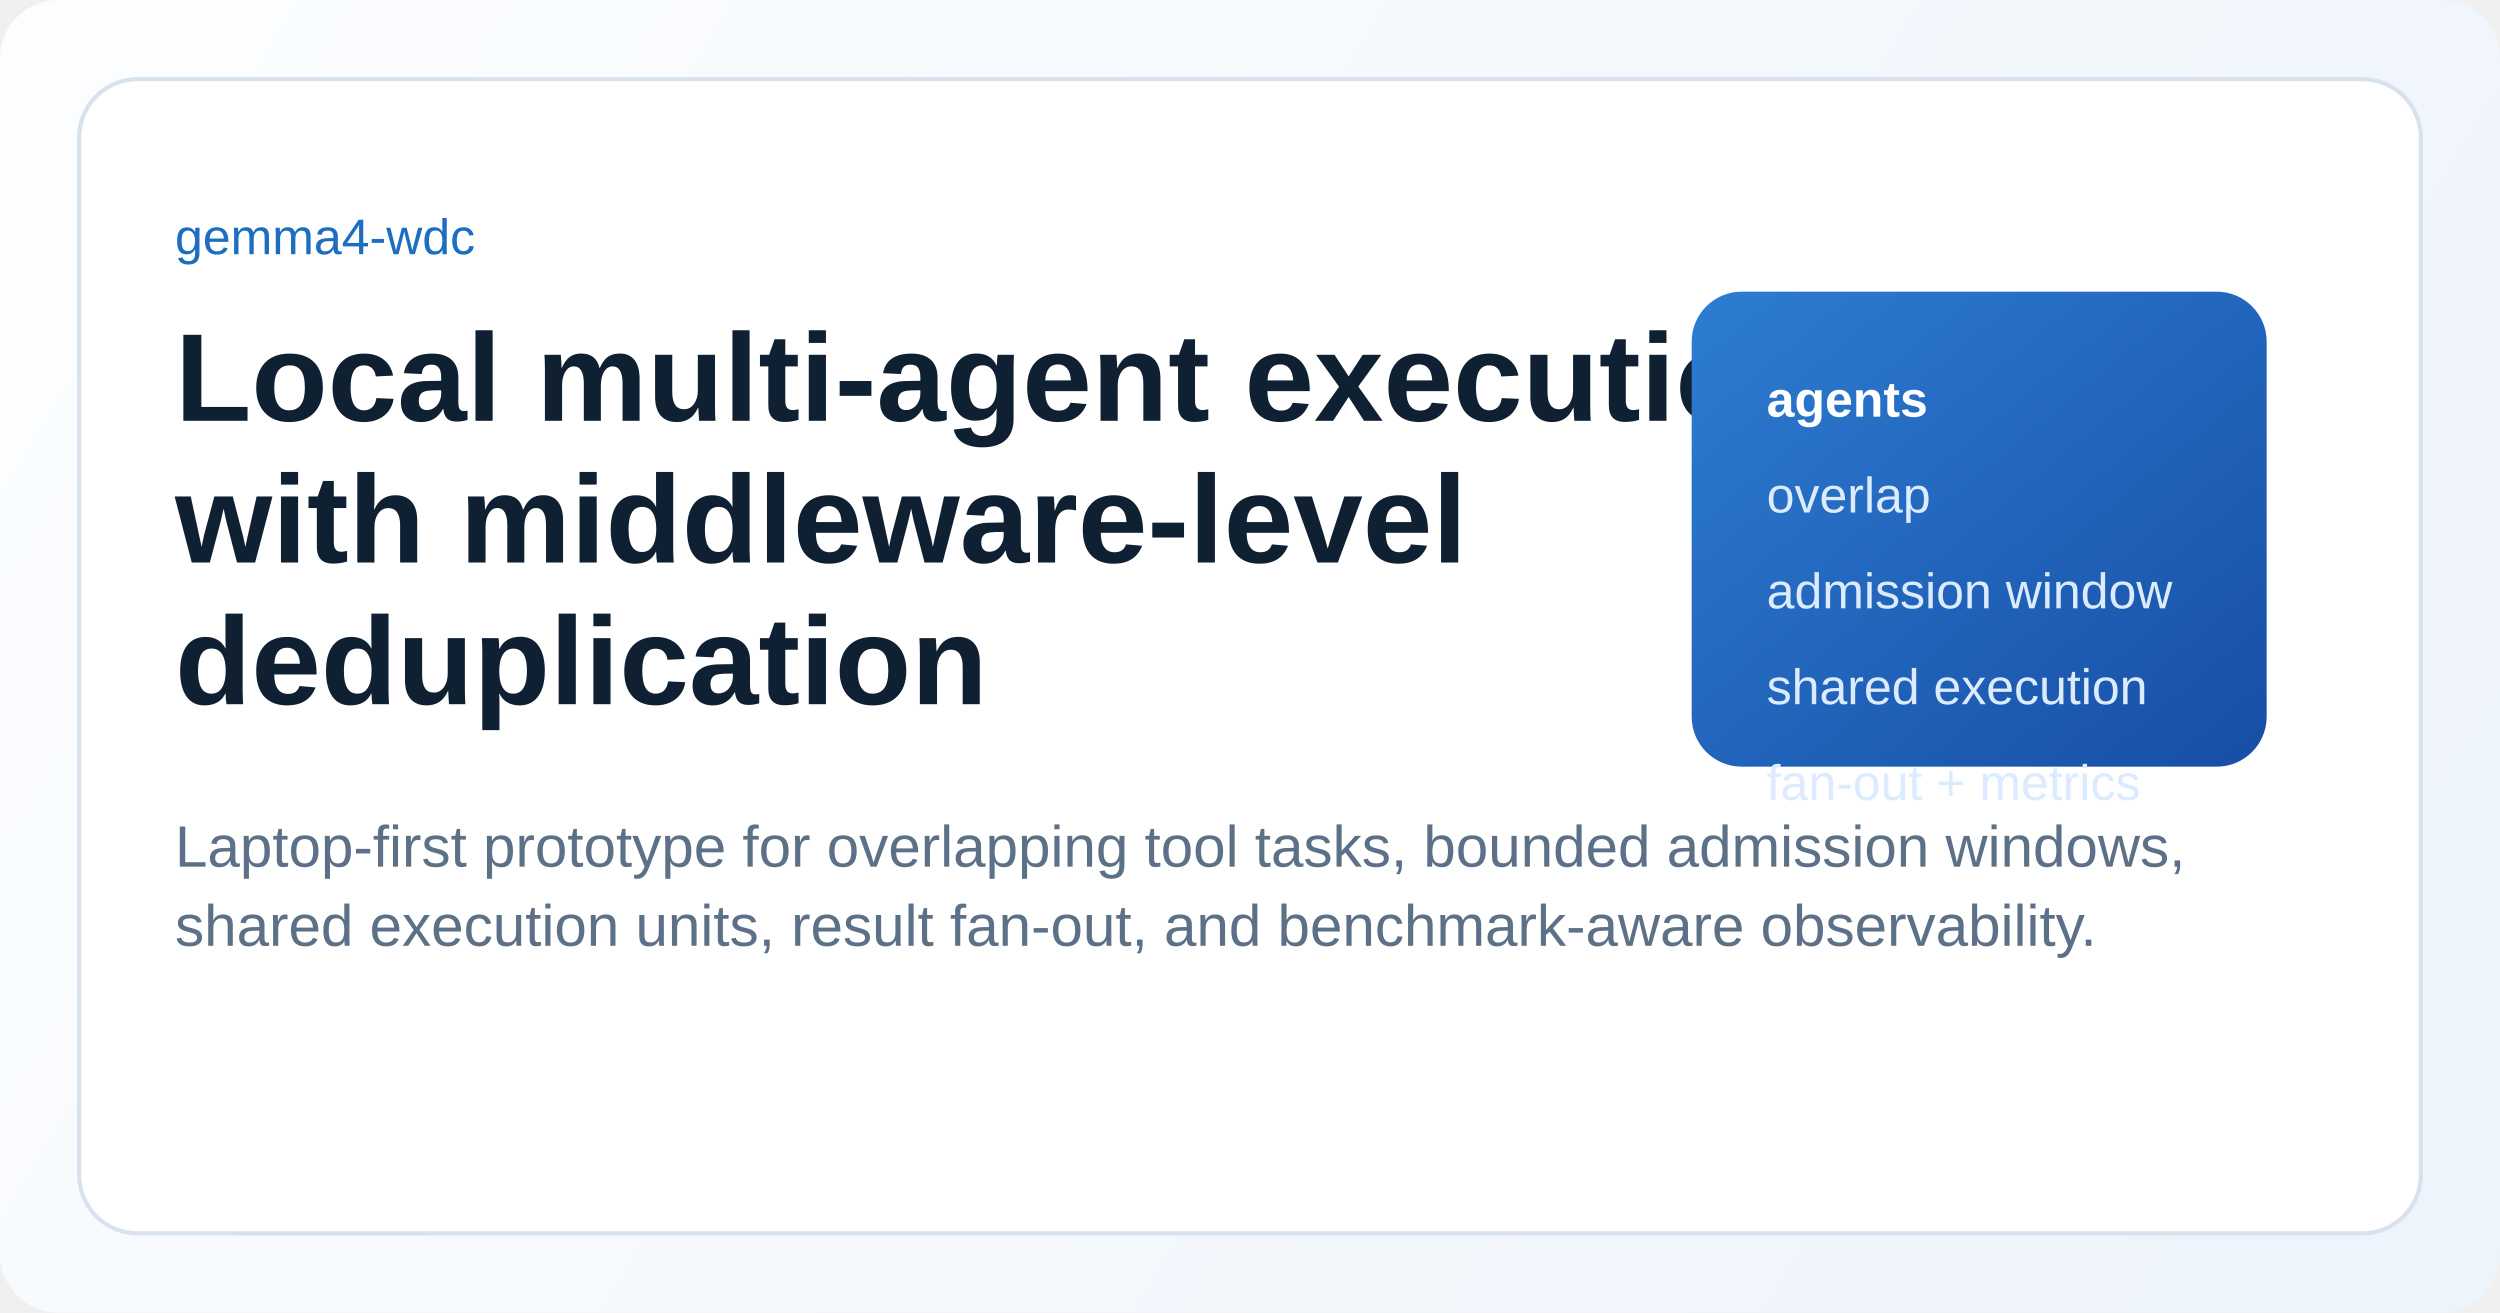
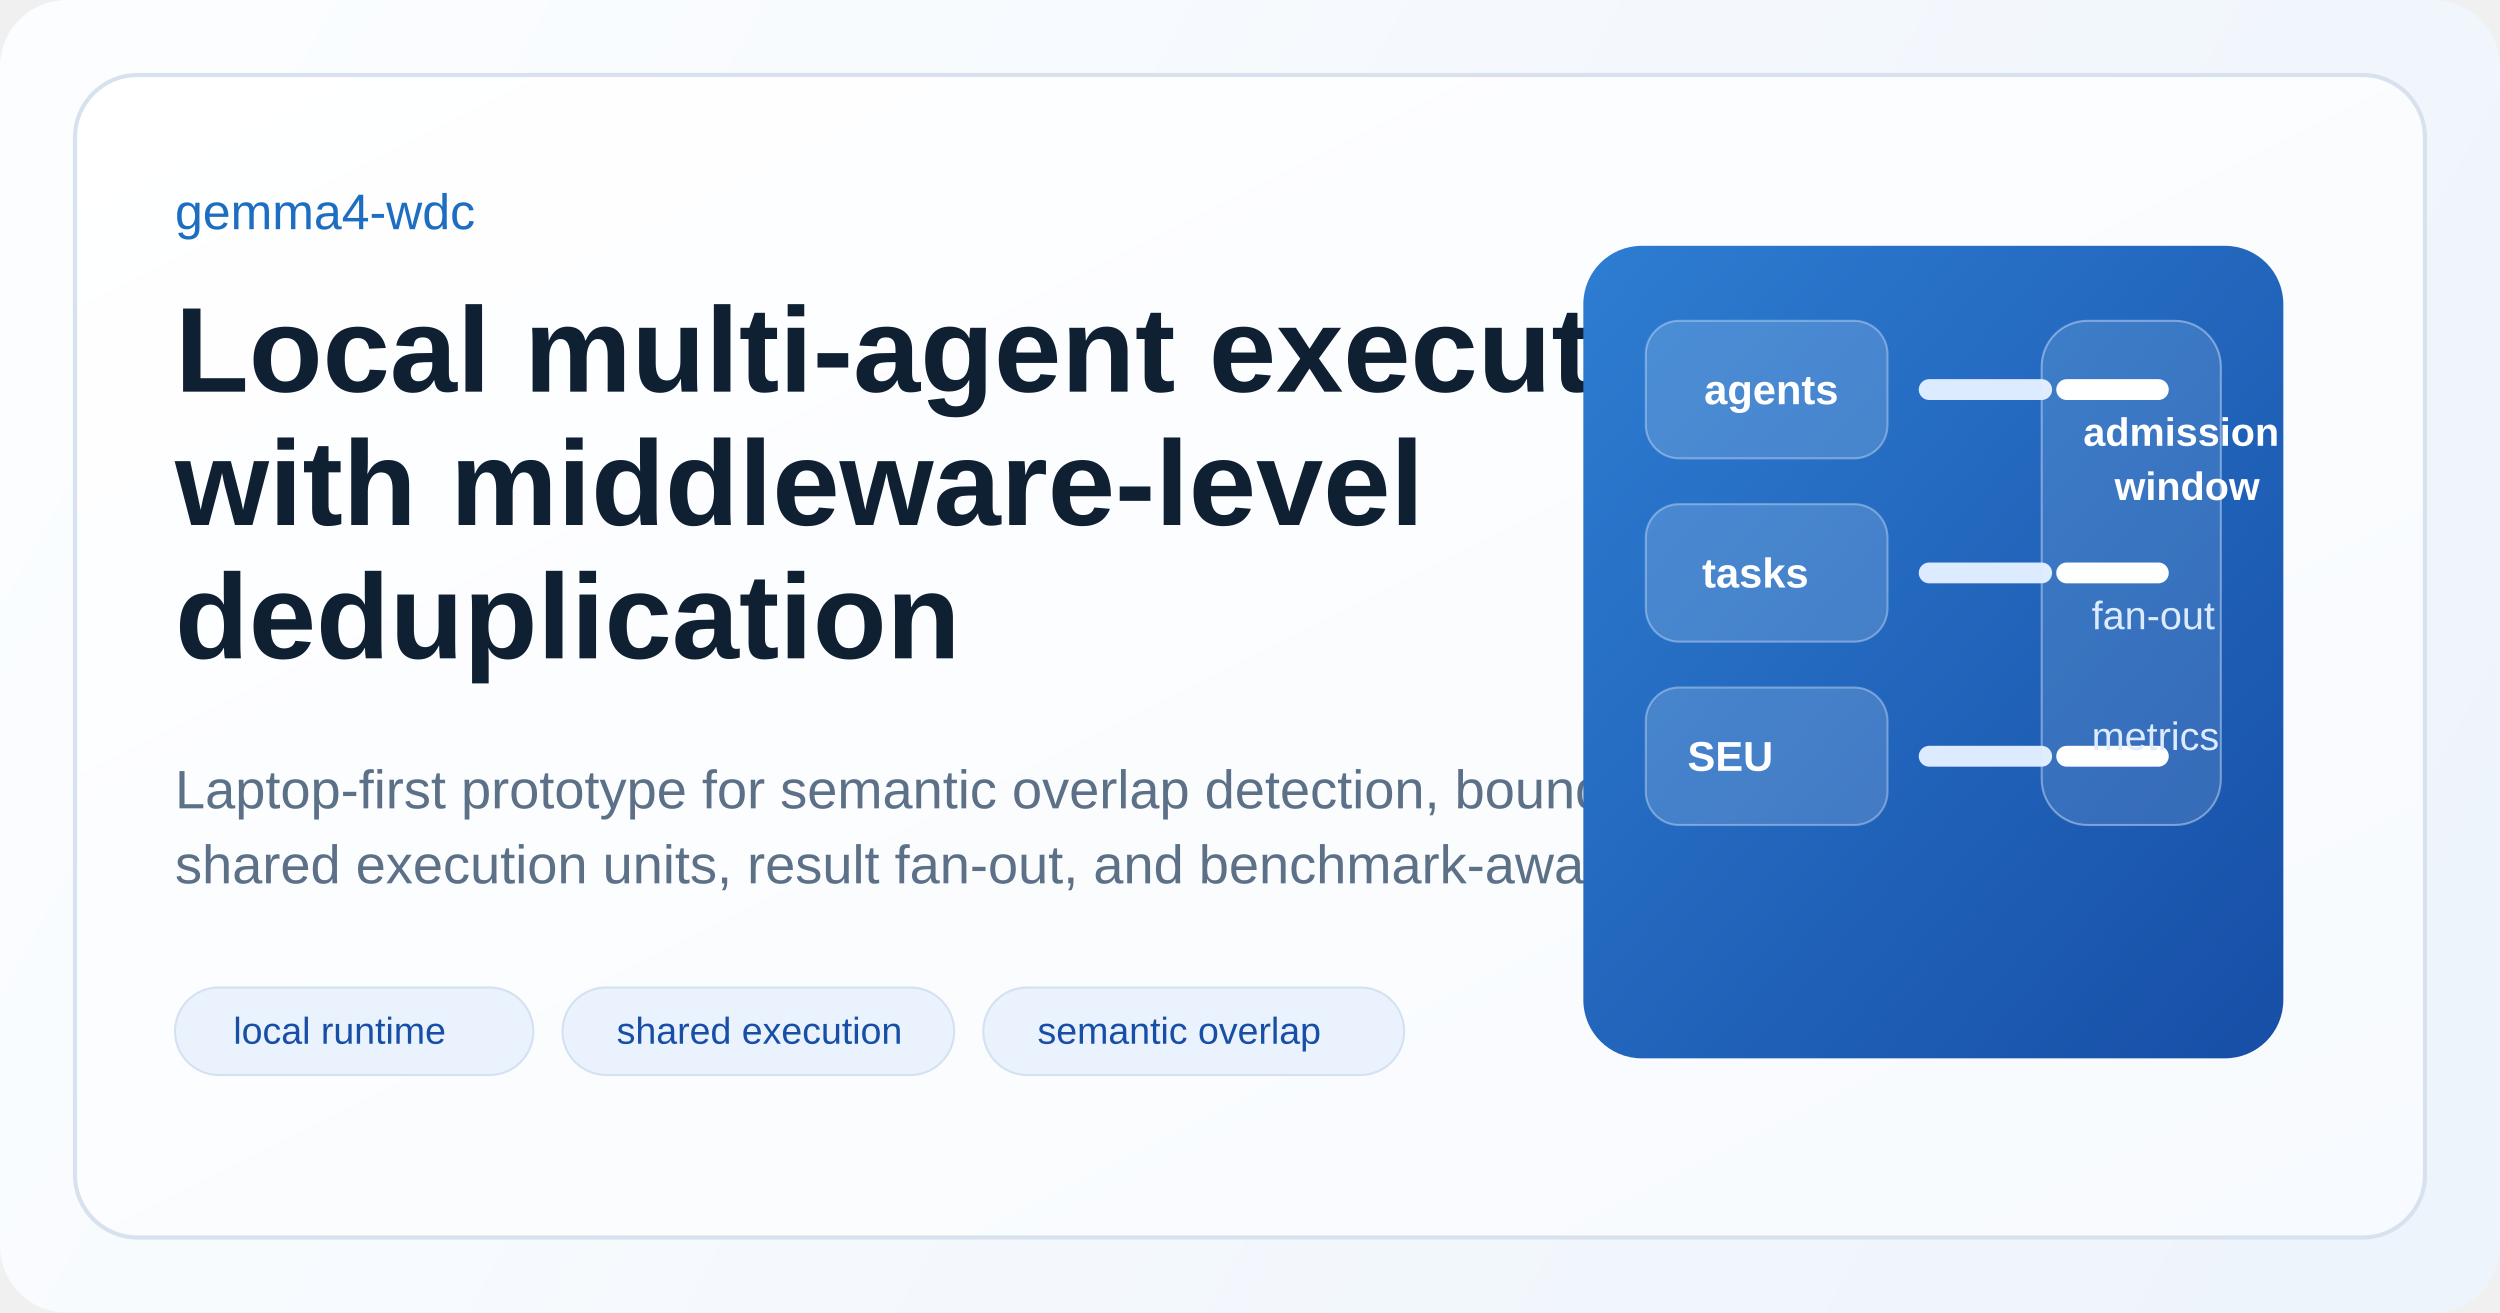
<svg xmlns="http://www.w3.org/2000/svg" width="1200" height="630" viewBox="0 0 1200 630" fill="none">
  <defs>
-     <linearGradient id="bg" x1="80" y1="20" x2="1080" y2="620" gradientUnits="userSpaceOnUse">
+     <linearGradient id="bg" x1="88" y1="40" x2="1112" y2="606" gradientUnits="userSpaceOnUse">
      <stop stop-color="#FBFDFF" />
      <stop offset="1" stop-color="#EEF4FB" />
+     </linearGradient>
+     <linearGradient id="card" x1="0" y1="0" x2="1" y2="1">
+       <stop stop-color="#FFFFFF" />
+       <stop offset="1" stop-color="#F7FAFE" />
    </linearGradient>
    <linearGradient id="accent" x1="0" y1="0" x2="1" y2="1">
      <stop stop-color="#2D7DD2" />
      <stop offset="1" stop-color="#174EA6" />
    </linearGradient>
  </defs>
-   <rect width="1200" height="630" rx="28" fill="url(#bg)" />
-   <rect x="38" y="38" width="1124" height="554" rx="28" fill="white" stroke="#D8E2EE" stroke-width="2" />
-   <text x="84" y="122" fill="#1D6DC0" font-family="IBM Plex Mono, Arial" font-size="24">gemma4-wdc</text>
-   <text x="84" y="202" fill="#102033" font-family="IBM Plex Sans, Arial" font-size="60" font-weight="600">Local multi-agent execution</text>
-   <text x="84" y="270" fill="#102033" font-family="IBM Plex Sans, Arial" font-size="60" font-weight="600">with middleware-level</text>
-   <text x="84" y="338" fill="#102033" font-family="IBM Plex Sans, Arial" font-size="60" font-weight="600">deduplication</text>
-   <text x="84" y="416" fill="#5C7087" font-family="IBM Plex Sans, Arial" font-size="28">Laptop-first prototype for overlapping tool tasks, bounded admission windows,</text>
-   <text x="84" y="454" fill="#5C7087" font-family="IBM Plex Sans, Arial" font-size="28">shared execution units, result fan-out, and benchmark-aware observability.</text>
-   <rect x="812" y="140" width="276" height="228" rx="24" fill="url(#accent)" />
-   <text x="848" y="200" fill="white" font-family="IBM Plex Sans, Arial" font-size="24" font-weight="600">agents</text>
-   <text x="848" y="246" fill="#DCEBFF" font-family="IBM Plex Sans, Arial" font-size="24">overlap</text>
-   <text x="848" y="292" fill="#DCEBFF" font-family="IBM Plex Sans, Arial" font-size="24">admission window</text>
-   <text x="848" y="338" fill="#DCEBFF" font-family="IBM Plex Sans, Arial" font-size="24">shared execution</text>
-   <text x="848" y="384" fill="#DCEBFF" font-family="IBM Plex Sans, Arial" font-size="24">fan-out + metrics</text>
+   <rect width="1200" height="630" rx="32" fill="url(#bg)" />
+   <rect x="36" y="36" width="1128" height="558" rx="30" fill="url(#card)" stroke="#D8E2EE" stroke-width="2" />
+   <text x="84" y="110" fill="#1D6DC0" font-family="IBM Plex Mono, Arial" font-size="24">gemma4-wdc</text>
+   <text x="84" y="188" fill="#102033" font-family="IBM Plex Sans, Arial" font-size="58" font-weight="600">Local multi-agent execution</text>
+   <text x="84" y="252" fill="#102033" font-family="IBM Plex Sans, Arial" font-size="58" font-weight="600">with middleware-level</text>
+   <text x="84" y="316" fill="#102033" font-family="IBM Plex Sans, Arial" font-size="58" font-weight="600">deduplication</text>
+   <text x="84" y="388" fill="#5C7087" font-family="IBM Plex Sans, Arial" font-size="26">Laptop-first prototype for semantic overlap detection, bounded admission windows,</text>
+   <text x="84" y="424" fill="#5C7087" font-family="IBM Plex Sans, Arial" font-size="26">shared execution units, result fan-out, and benchmark-aware observability.</text>
+   <rect x="84" y="474" width="172" height="42" rx="21" fill="#EAF2FD" stroke="#D4E1F1" />
+   <text x="112" y="501" fill="#174EA6" font-family="IBM Plex Mono, Arial" font-size="18">local runtime</text>
+   <rect x="270" y="474" width="188" height="42" rx="21" fill="#EAF2FD" stroke="#D4E1F1" />
+   <text x="296" y="501" fill="#174EA6" font-family="IBM Plex Mono, Arial" font-size="18">shared execution</text>
+   <rect x="472" y="474" width="202" height="42" rx="21" fill="#EAF2FD" stroke="#D4E1F1" />
+   <text x="498" y="501" fill="#174EA6" font-family="IBM Plex Mono, Arial" font-size="18">semantic overlap</text>
+   <rect x="760" y="118" width="336" height="390" rx="28" fill="url(#accent)" />
+   <rect x="790" y="154" width="116" height="66" rx="16" fill="#F5FAFF" fill-opacity="0.16" stroke="#DDEAFF" stroke-opacity="0.4" />
+   <rect x="790" y="242" width="116" height="66" rx="16" fill="#F5FAFF" fill-opacity="0.16" stroke="#DDEAFF" stroke-opacity="0.4" />
+   <rect x="790" y="330" width="116" height="66" rx="16" fill="#F5FAFF" fill-opacity="0.16" stroke="#DDEAFF" stroke-opacity="0.4" />
+   <text x="818" y="194" fill="white" font-family="IBM Plex Sans, Arial" font-size="20" font-weight="600">agents</text>
+   <text x="817" y="282" fill="white" font-family="IBM Plex Sans, Arial" font-size="20" font-weight="600">tasks</text>
+   <text x="810" y="370" fill="white" font-family="IBM Plex Sans, Arial" font-size="20" font-weight="600">SEU</text>
+   <path d="M926 187H980" stroke="#DCEBFF" stroke-width="10" stroke-linecap="round" />
+   <path d="M926 275H980" stroke="#DCEBFF" stroke-width="10" stroke-linecap="round" />
+   <path d="M926 363H980" stroke="#DCEBFF" stroke-width="10" stroke-linecap="round" />
+   <path d="M992 187H1036" stroke="white" stroke-width="10" stroke-linecap="round" />
+   <path d="M992 275H1036" stroke="white" stroke-width="10" stroke-linecap="round" />
+   <path d="M992 363H1036" stroke="white" stroke-width="10" stroke-linecap="round" />
+   <rect x="980" y="154" width="86" height="242" rx="22" fill="#F5FAFF" fill-opacity="0.12" stroke="#DDEAFF" stroke-opacity="0.45" />
+   <text x="1000" y="214" fill="white" font-family="IBM Plex Sans, Arial" font-size="19" font-weight="600">admission</text>
+   <text x="1015" y="240" fill="white" font-family="IBM Plex Sans, Arial" font-size="19" font-weight="600">window</text>
+   <text x="1004" y="302" fill="#DCEBFF" font-family="IBM Plex Sans, Arial" font-size="19">fan-out</text>
+   <text x="1004" y="360" fill="#DCEBFF" font-family="IBM Plex Sans, Arial" font-size="19">metrics</text>
</svg>
